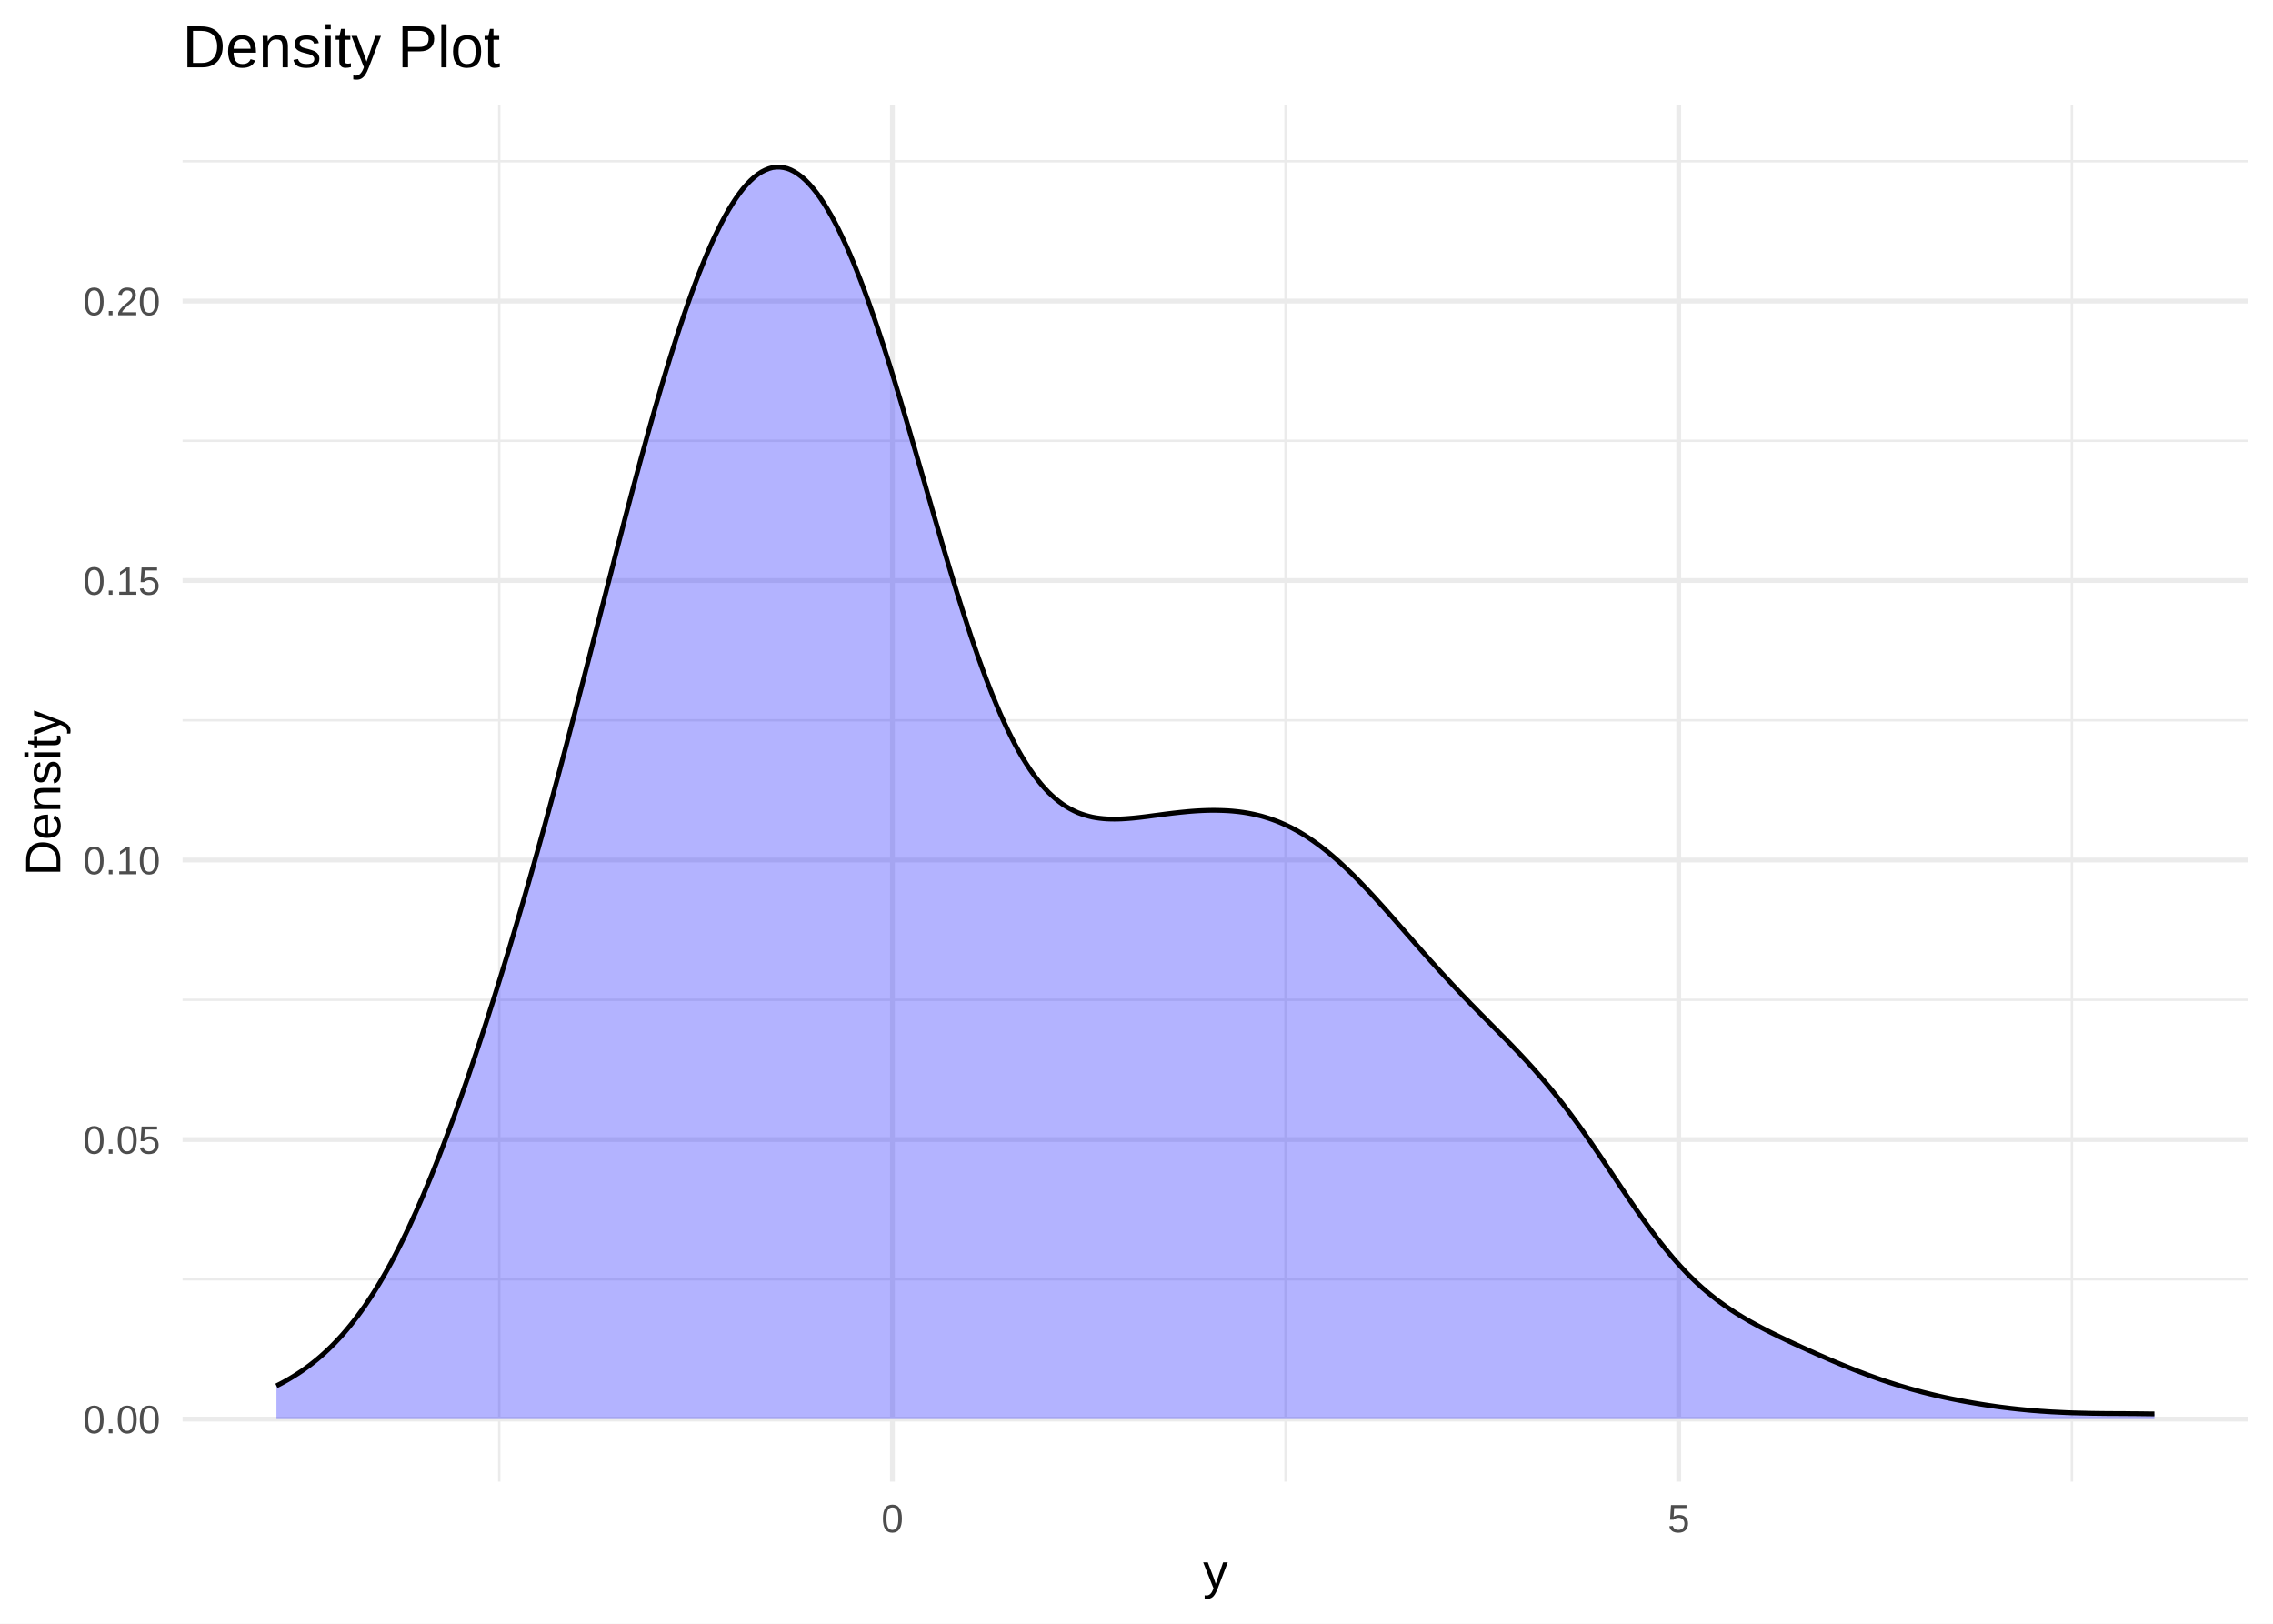
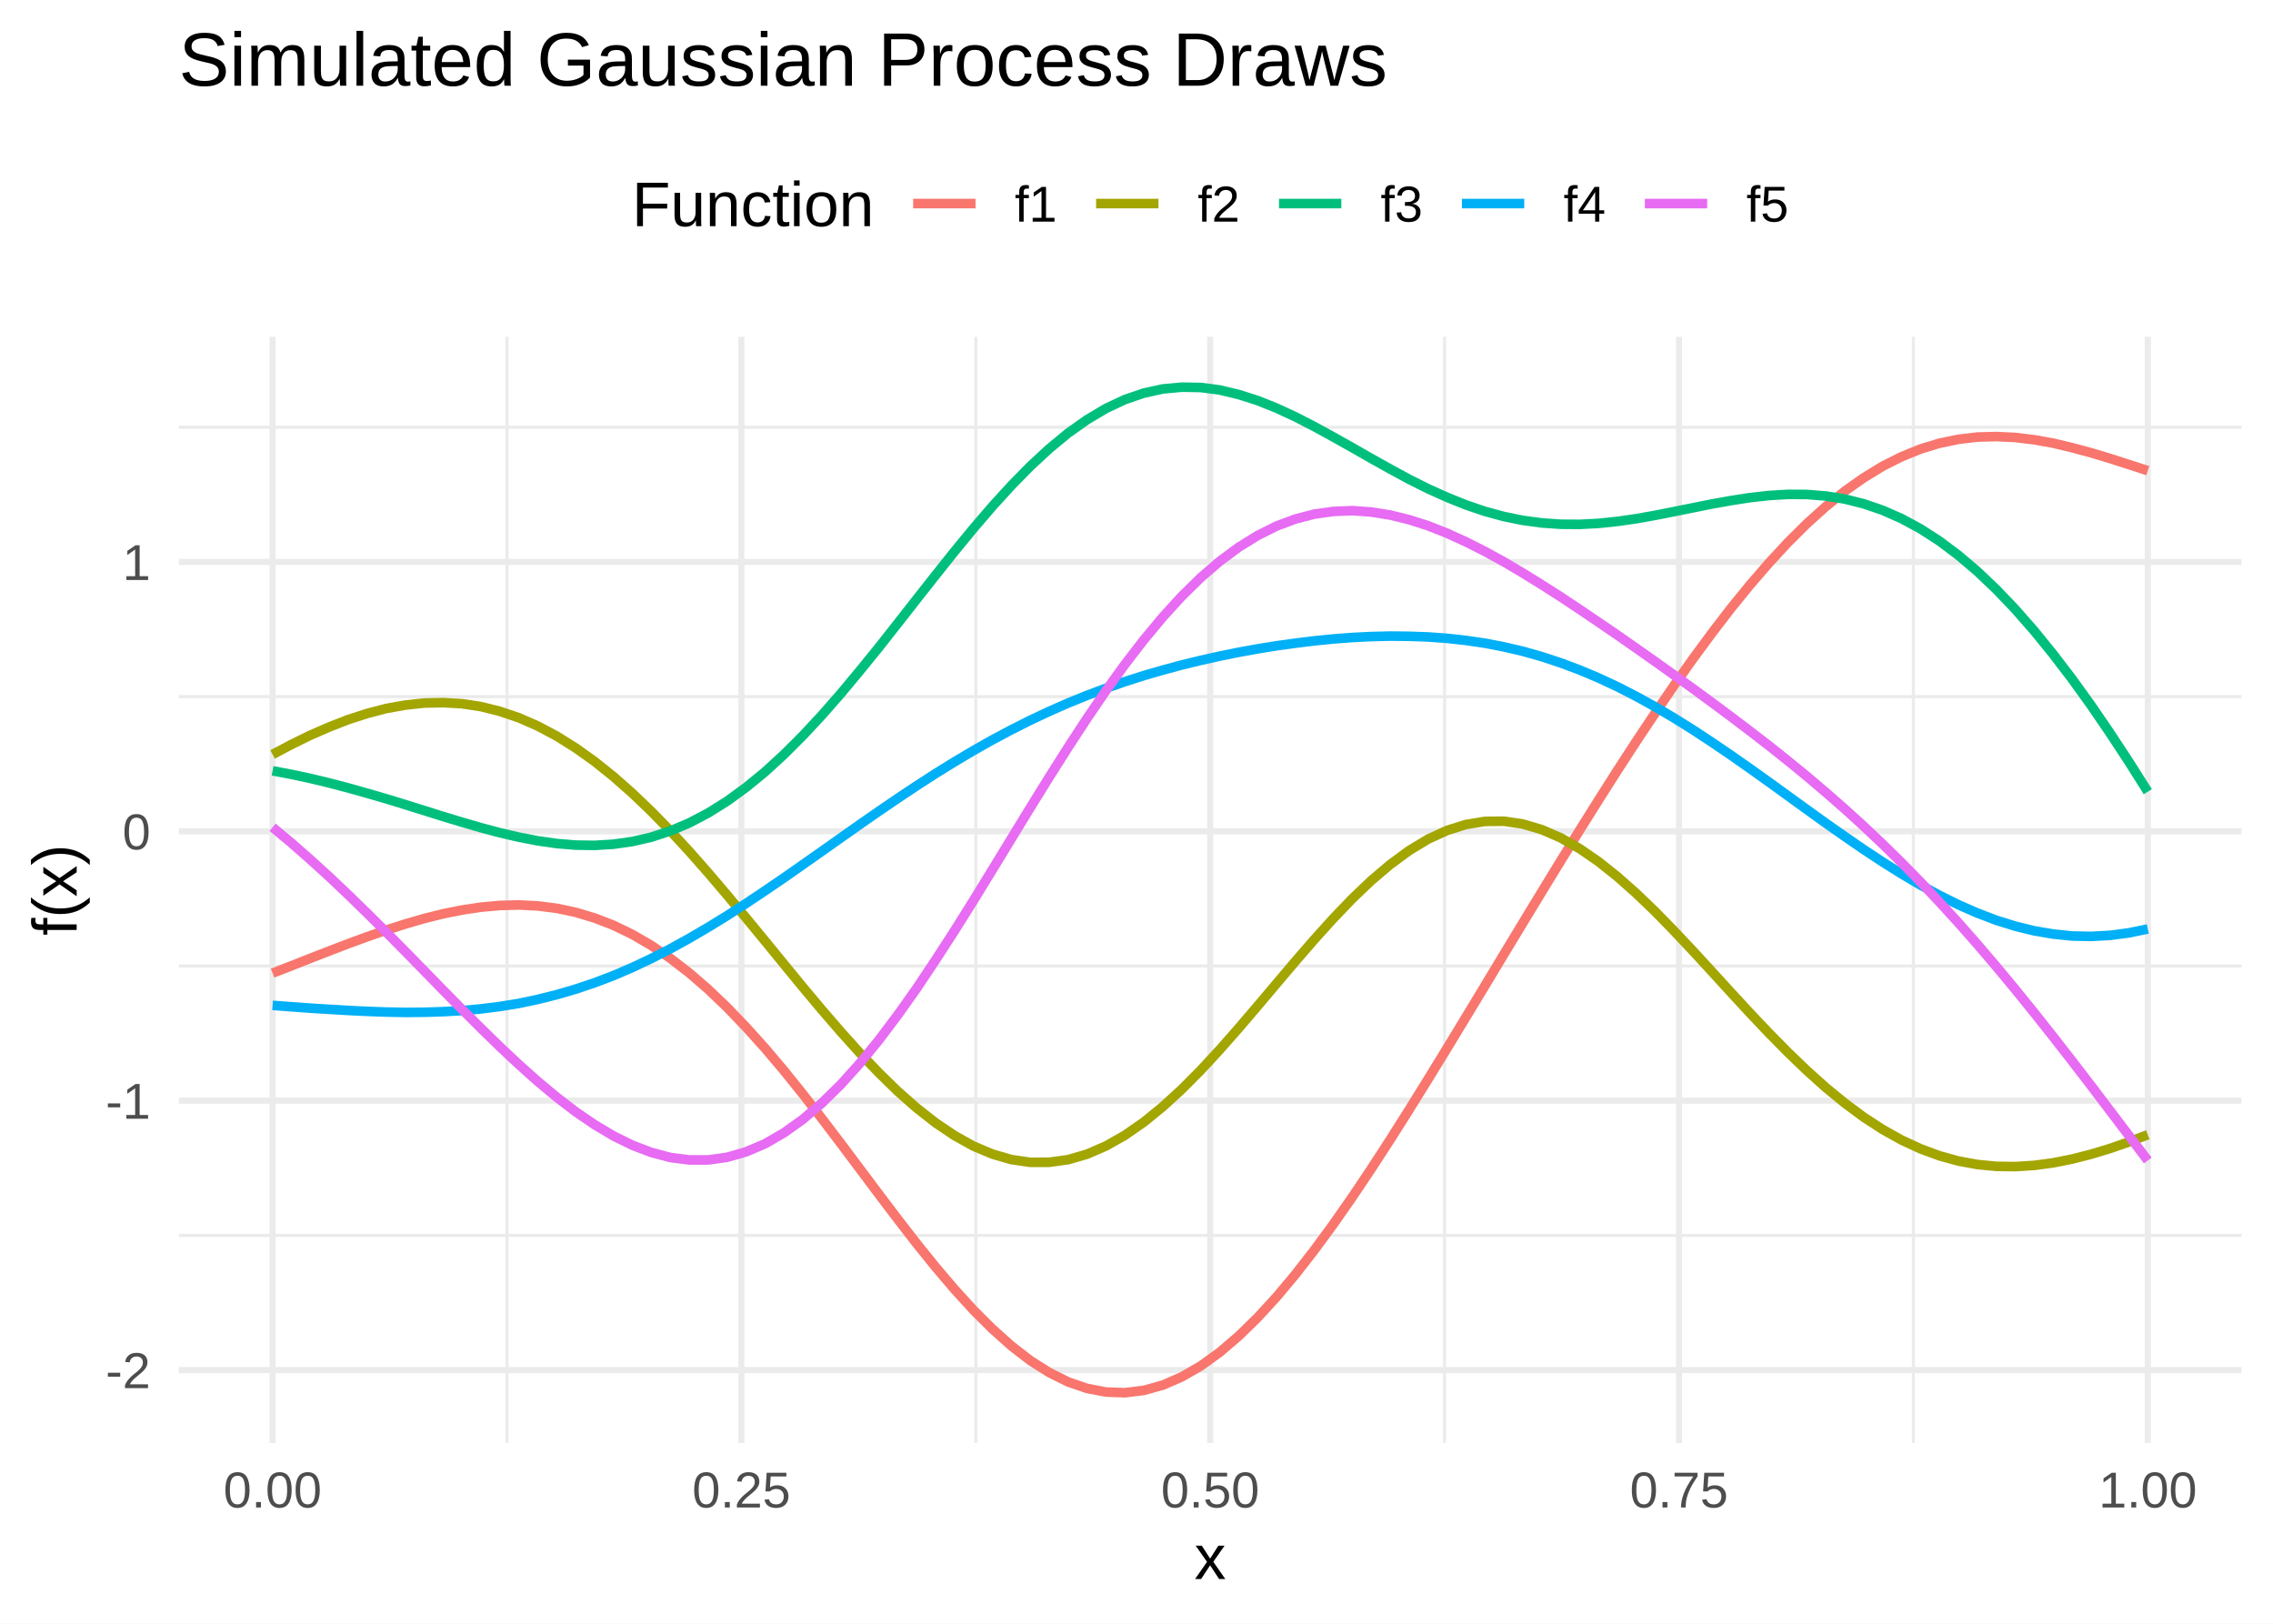
<svg xmlns="http://www.w3.org/2000/svg" class="svglite" width="504.00pt" height="360.00pt" viewBox="0 0 504.00 360.00">
  <defs>
    <style type="text/css">
    .svglite line, .svglite polyline, .svglite polygon, .svglite path, .svglite rect, .svglite circle {
      fill: none;
      stroke: #000000;
      stroke-linecap: round;
      stroke-linejoin: round;
      stroke-miterlimit: 10.00;
    }
    .svglite text {
      white-space: pre;
    }
  </style>
  </defs>
  <rect width="100%" height="100%" style="stroke: none; fill: #FFFFFF;" />
  <defs>
    <clipPath id="cpMC4wMHw1MDQuMDB8MC4wMHwzNjAuMDA=">
      <rect x="0.00" y="0.00" width="504.00" height="360.00" />
    </clipPath>
  </defs>
  <g clip-path="url(#cpMC4wMHw1MDQuMDB8MC4wMHwzNjAuMDA=)">
</g>
  <defs>
-     <clipPath id="cpNDAuNDh8NDk4LjUyfDIzLjE4fDMyOC41MA==">
-       <rect x="40.48" y="23.18" width="458.04" height="305.33" />
+     <clipPath id="cpMzkuNjV8NDk3LjAzfDc0LjY5fDMxOS45Mw==">
+       <rect x="39.65" y="74.69" width="457.37" height="245.24" />
    </clipPath>
  </defs>
-   <g clip-path="url(#cpNDAuNDh8NDk4LjUyfDIzLjE4fDMyOC41MA==)">
-     <polyline points="40.48,283.64 498.52,283.64 " style="stroke-width: 0.53; stroke: #EBEBEB; stroke-linecap: butt;" />
-     <polyline points="40.48,221.67 498.52,221.67 " style="stroke-width: 0.53; stroke: #EBEBEB; stroke-linecap: butt;" />
-     <polyline points="40.48,159.70 498.52,159.70 " style="stroke-width: 0.53; stroke: #EBEBEB; stroke-linecap: butt;" />
-     <polyline points="40.48,97.73 498.52,97.73 " style="stroke-width: 0.53; stroke: #EBEBEB; stroke-linecap: butt;" />
-     <polyline points="40.48,35.75 498.52,35.75 " style="stroke-width: 0.53; stroke: #EBEBEB; stroke-linecap: butt;" />
-     <polyline points="110.70,328.50 110.70,23.18 " style="stroke-width: 0.53; stroke: #EBEBEB; stroke-linecap: butt;" />
-     <polyline points="285.05,328.50 285.05,23.18 " style="stroke-width: 0.53; stroke: #EBEBEB; stroke-linecap: butt;" />
-     <polyline points="459.41,328.50 459.41,23.18 " style="stroke-width: 0.53; stroke: #EBEBEB; stroke-linecap: butt;" />
-     <polyline points="40.48,314.63 498.52,314.63 " style="stroke-width: 1.07; stroke: #EBEBEB; stroke-linecap: butt;" />
-     <polyline points="40.48,252.65 498.52,252.65 " style="stroke-width: 1.07; stroke: #EBEBEB; stroke-linecap: butt;" />
-     <polyline points="40.48,190.68 498.52,190.68 " style="stroke-width: 1.07; stroke: #EBEBEB; stroke-linecap: butt;" />
-     <polyline points="40.48,128.71 498.52,128.71 " style="stroke-width: 1.07; stroke: #EBEBEB; stroke-linecap: butt;" />
-     <polyline points="40.48,66.74 498.52,66.74 " style="stroke-width: 1.07; stroke: #EBEBEB; stroke-linecap: butt;" />
-     <polyline points="197.88,328.50 197.88,23.18 " style="stroke-width: 1.07; stroke: #EBEBEB; stroke-linecap: butt;" />
-     <polyline points="372.23,328.50 372.23,23.18 " style="stroke-width: 1.07; stroke: #EBEBEB; stroke-linecap: butt;" />
-     <polygon points="61.30,307.26 62.12,306.84 62.93,306.41 63.75,305.95 64.56,305.47 65.38,304.97 66.19,304.45 67.01,303.90 67.82,303.32 68.64,302.72 69.45,302.09 70.27,301.43 71.08,300.74 71.90,300.01 72.71,299.26 73.52,298.47 74.34,297.64 75.15,296.78 75.97,295.88 76.78,294.94 77.60,293.95 78.41,292.93 79.23,291.87 80.04,290.76 80.86,289.61 81.67,288.40 82.49,287.16 83.30,285.88 84.12,284.54 84.93,283.15 85.75,281.72 86.56,280.25 87.38,278.72 88.19,277.14 89.01,275.52 89.82,273.86 90.64,272.15 91.45,270.38 92.27,268.58 93.08,266.73 93.90,264.84 94.71,262.90 95.53,260.92 96.34,258.91 97.16,256.85 97.97,254.75 98.79,252.61 99.60,250.44 100.42,248.23 101.23,245.98 102.05,243.69 102.86,241.38 103.68,239.04 104.49,236.65 105.30,234.24 106.12,231.80 106.93,229.33 107.75,226.82 108.56,224.28 109.38,221.72 110.19,219.13 111.01,216.51 111.82,213.86 112.64,211.19 113.45,208.48 114.27,205.75 115.08,202.99 115.90,200.20 116.71,197.39 117.53,194.55 118.34,191.68 119.16,188.79 119.97,185.87 120.79,182.93 121.60,179.96 122.42,176.96 123.23,173.95 124.05,170.92 124.86,167.86 125.68,164.78 126.49,161.68 127.31,158.58 128.12,155.45 128.94,152.31 129.75,149.16 130.57,146.00 131.38,142.84 132.20,139.67 133.01,136.50 133.83,133.33 134.64,130.16 135.46,127.00 136.27,123.84 137.08,120.70 137.90,117.57 138.71,114.46 139.53,111.37 140.34,108.30 141.16,105.26 141.97,102.25 142.79,99.28 143.60,96.33 144.42,93.42 145.23,90.57 146.05,87.75 146.86,84.98 147.68,82.25 148.49,79.60 149.31,76.99 150.12,74.44 150.94,71.95 151.75,69.54 152.57,67.19 153.38,64.91 154.20,62.70 155.01,60.58 155.83,58.53 156.64,56.57 157.46,54.67 158.27,52.87 159.09,51.17 159.90,49.55 160.72,48.01 161.53,46.57 162.35,45.24 163.16,44.00 163.98,42.85 164.79,41.80 165.61,40.87 166.42,40.03 167.23,39.29 168.05,38.64 168.86,38.12 169.68,37.70 170.49,37.38 171.31,37.15 172.12,37.06 172.94,37.06 173.75,37.16 174.57,37.36 175.38,37.68 176.20,38.11 177.01,38.63 177.83,39.25 178.64,39.98 179.46,40.82 180.27,41.75 181.09,42.77 181.90,43.90 182.72,45.13 183.53,46.46 184.35,47.86 185.16,49.36 185.98,50.96 186.79,52.65 187.61,54.41 188.42,56.25 189.24,58.19 190.05,60.20 190.87,62.29 191.68,64.43 192.50,66.67 193.31,68.97 194.13,71.33 194.94,73.74 195.76,76.22 196.57,78.76 197.39,81.33 198.20,83.95 199.01,86.62 199.83,89.33 200.64,92.06 201.46,94.82 202.27,97.60 203.09,100.41 203.90,103.22 204.72,106.04 205.53,108.87 206.35,111.69 207.16,114.50 207.98,117.30 208.79,120.09 209.61,122.84 210.42,125.57 211.24,128.27 212.05,130.93 212.87,133.54 213.68,136.10 214.50,138.61 215.31,141.08 216.13,143.47 216.94,145.80 217.76,148.07 218.57,150.27 219.39,152.39 220.20,154.43 221.02,156.41 221.83,158.31 222.65,160.12 223.46,161.85 224.28,163.50 225.09,165.08 225.91,166.56 226.72,167.96 227.54,169.28 228.35,170.53 229.17,171.70 229.98,172.77 230.79,173.78 231.61,174.72 232.42,175.59 233.24,176.37 234.05,177.09 234.87,177.75 235.68,178.35 236.50,178.87 237.31,179.34 238.13,179.76 238.94,180.14 239.76,180.45 240.57,180.72 241.39,180.95 242.20,181.15 243.02,181.30 243.83,181.41 244.65,181.50 245.46,181.56 246.28,181.59 247.09,181.60 247.91,181.59 248.72,181.56 249.54,181.51 250.35,181.45 251.17,181.38 251.98,181.30 252.80,181.21 253.61,181.11 254.43,181.01 255.24,180.90 256.06,180.79 256.87,180.69 257.69,180.58 258.50,180.47 259.32,180.37 260.13,180.27 260.95,180.18 261.76,180.09 262.57,180.01 263.39,179.93 264.20,179.86 265.02,179.80 265.83,179.75 266.65,179.71 267.46,179.68 268.28,179.66 269.09,179.65 269.91,179.66 270.72,179.68 271.54,179.71 272.35,179.75 273.17,179.81 273.98,179.89 274.80,179.98 275.61,180.09 276.43,180.22 277.24,180.37 278.06,180.54 278.87,180.73 279.69,180.93 280.50,181.17 281.32,181.42 282.13,181.70 282.95,182.00 283.76,182.32 284.58,182.68 285.39,183.05 286.21,183.44 287.02,183.87 287.84,184.32 288.65,184.80 289.47,185.30 290.28,185.83 291.10,186.39 291.91,186.97 292.73,187.57 293.54,188.20 294.35,188.85 295.17,189.53 295.98,190.23 296.80,190.95 297.61,191.69 298.43,192.46 299.24,193.24 300.06,194.03 300.87,194.85 301.69,195.69 302.50,196.54 303.32,197.40 304.13,198.27 304.95,199.16 305.76,200.06 306.58,200.96 307.39,201.87 308.21,202.79 309.02,203.71 309.84,204.64 310.65,205.57 311.47,206.50 312.28,207.43 313.10,208.36 313.91,209.29 314.73,210.21 315.54,211.14 316.36,212.05 317.17,212.97 317.99,213.87 318.80,214.77 319.62,215.67 320.43,216.55 321.25,217.43 322.06,218.31 322.88,219.17 323.69,220.03 324.50,220.88 325.32,221.73 326.13,222.57 326.95,223.40 327.76,224.23 328.58,225.06 329.39,225.88 330.21,226.71 331.02,227.53 331.84,228.35 332.65,229.18 333.47,230.00 334.28,230.83 335.10,231.67 335.91,232.52 336.73,233.37 337.54,234.23 338.36,235.11 339.17,236.00 339.99,236.90 340.80,237.82 341.62,238.75 342.43,239.70 343.25,240.67 344.06,241.65 344.88,242.66 345.69,243.68 346.51,244.72 347.32,245.78 348.14,246.87 348.95,247.97 349.77,249.08 350.58,250.21 351.40,251.37 352.21,252.53 353.03,253.71 353.84,254.90 354.66,256.09 355.47,257.30 356.28,258.51 357.10,259.73 357.91,260.95 358.73,262.16 359.54,263.38 360.36,264.59 361.17,265.79 361.99,266.98 362.80,268.16 363.62,269.32 364.43,270.47 365.25,271.60 366.06,272.71 366.88,273.80 367.69,274.87 368.51,275.91 369.32,276.92 370.14,277.91 370.95,278.88 371.77,279.81 372.58,280.71 373.40,281.59 374.21,282.44 375.03,283.25 375.84,284.04 376.66,284.80 377.47,285.54 378.29,286.24 379.10,286.92 379.92,287.57 380.73,288.21 381.55,288.81 382.36,289.40 383.18,289.96 383.99,290.51 384.81,291.04 385.62,291.54 386.44,292.04 387.25,292.52 388.06,292.99 388.88,293.44 389.69,293.88 390.51,294.32 391.32,294.74 392.14,295.16 392.95,295.57 393.77,295.97 394.58,296.37 395.40,296.76 396.21,297.15 397.03,297.54 397.84,297.92 398.66,298.29 399.47,298.67 400.29,299.04 401.10,299.41 401.92,299.77 402.73,300.14 403.55,300.50 404.36,300.85 405.18,301.21 405.99,301.56 406.81,301.91 407.62,302.25 408.44,302.59 409.25,302.92 410.07,303.25 410.88,303.58 411.70,303.90 412.51,304.21 413.33,304.52 414.14,304.83 414.96,305.13 415.77,305.42 416.59,305.71 417.40,305.99 418.22,306.26 419.03,306.53 419.84,306.79 420.66,307.05 421.47,307.30 422.29,307.54 423.10,307.78 423.92,308.01 424.73,308.23 425.55,308.45 426.36,308.67 427.18,308.87 427.99,309.07 428.81,309.27 429.62,309.46 430.44,309.65 431.25,309.83 432.07,310.00 432.88,310.17 433.70,310.33 434.51,310.49 435.33,310.65 436.14,310.80 436.96,310.94 437.77,311.08 438.59,311.22 439.40,311.35 440.22,311.48 441.03,311.60 441.85,311.72 442.66,311.84 443.48,311.95 444.29,312.05 445.11,312.15 445.92,312.25 446.74,312.34 447.55,312.43 448.37,312.51 449.18,312.59 450.00,312.67 450.81,312.74 451.62,312.80 452.44,312.87 453.25,312.92 454.07,312.98 454.88,313.03 455.70,313.07 456.51,313.11 457.33,313.15 458.14,313.19 458.96,313.22 459.77,313.25 460.59,313.27 461.40,313.29 462.22,313.31 463.03,313.33 463.85,313.35 464.66,313.36 465.48,313.37 466.29,313.38 467.11,313.39 467.92,313.39 468.74,313.40 469.55,313.40 470.37,313.41 471.18,313.41 472.00,313.42 472.81,313.43 473.63,313.43 474.44,313.44 475.26,313.45 476.07,313.46 476.89,313.47 477.70,313.48 477.70,314.63 476.89,314.63 476.07,314.63 475.26,314.63 474.44,314.63 473.63,314.63 472.81,314.63 472.00,314.63 471.18,314.63 470.37,314.63 469.55,314.63 468.74,314.63 467.92,314.63 467.11,314.63 466.29,314.63 465.48,314.63 464.66,314.63 463.85,314.63 463.03,314.63 462.22,314.63 461.40,314.63 460.59,314.63 459.77,314.63 458.96,314.63 458.14,314.63 457.33,314.63 456.51,314.63 455.70,314.63 454.88,314.63 454.07,314.63 453.25,314.63 452.44,314.63 451.62,314.63 450.81,314.63 450.00,314.63 449.18,314.63 448.37,314.63 447.55,314.63 446.74,314.63 445.92,314.63 445.11,314.63 444.29,314.63 443.48,314.63 442.66,314.63 441.85,314.63 441.03,314.63 440.22,314.63 439.40,314.63 438.59,314.63 437.77,314.63 436.96,314.63 436.14,314.63 435.33,314.63 434.51,314.63 433.70,314.63 432.88,314.63 432.07,314.63 431.25,314.63 430.44,314.63 429.62,314.63 428.81,314.63 427.99,314.63 427.18,314.63 426.36,314.63 425.55,314.63 424.73,314.63 423.92,314.63 423.10,314.63 422.29,314.63 421.47,314.63 420.66,314.63 419.84,314.63 419.03,314.63 418.22,314.63 417.40,314.63 416.59,314.63 415.77,314.63 414.96,314.63 414.14,314.63 413.33,314.63 412.51,314.63 411.70,314.63 410.88,314.63 410.07,314.63 409.25,314.63 408.44,314.63 407.62,314.63 406.81,314.63 405.99,314.63 405.18,314.63 404.36,314.63 403.55,314.63 402.73,314.63 401.92,314.63 401.10,314.63 400.29,314.63 399.47,314.63 398.66,314.63 397.84,314.63 397.03,314.63 396.21,314.63 395.40,314.63 394.58,314.63 393.77,314.63 392.95,314.63 392.14,314.63 391.32,314.63 390.51,314.63 389.69,314.63 388.88,314.63 388.06,314.63 387.25,314.63 386.44,314.63 385.62,314.63 384.81,314.63 383.99,314.63 383.18,314.63 382.36,314.63 381.55,314.63 380.73,314.63 379.92,314.63 379.10,314.63 378.29,314.63 377.47,314.63 376.66,314.63 375.84,314.63 375.03,314.63 374.21,314.63 373.40,314.63 372.58,314.63 371.77,314.63 370.95,314.63 370.14,314.63 369.32,314.63 368.51,314.63 367.69,314.63 366.88,314.63 366.06,314.63 365.25,314.63 364.43,314.63 363.62,314.63 362.80,314.63 361.99,314.63 361.17,314.63 360.36,314.63 359.54,314.63 358.73,314.63 357.91,314.63 357.10,314.63 356.28,314.63 355.47,314.63 354.66,314.63 353.84,314.63 353.03,314.63 352.21,314.63 351.40,314.63 350.58,314.63 349.77,314.63 348.95,314.63 348.14,314.63 347.32,314.63 346.51,314.63 345.69,314.63 344.88,314.63 344.06,314.63 343.25,314.63 342.43,314.63 341.62,314.63 340.80,314.63 339.99,314.63 339.17,314.63 338.36,314.63 337.54,314.63 336.73,314.63 335.91,314.63 335.10,314.63 334.28,314.63 333.47,314.63 332.65,314.63 331.84,314.63 331.02,314.63 330.21,314.63 329.39,314.63 328.58,314.63 327.76,314.63 326.95,314.63 326.13,314.63 325.32,314.63 324.50,314.63 323.69,314.63 322.88,314.63 322.06,314.63 321.25,314.63 320.43,314.63 319.62,314.63 318.80,314.63 317.99,314.63 317.17,314.63 316.36,314.63 315.54,314.63 314.73,314.63 313.91,314.63 313.10,314.63 312.28,314.63 311.47,314.63 310.65,314.63 309.84,314.63 309.02,314.63 308.21,314.63 307.39,314.63 306.58,314.63 305.76,314.63 304.95,314.63 304.13,314.63 303.32,314.63 302.50,314.63 301.69,314.63 300.87,314.63 300.06,314.63 299.24,314.63 298.43,314.63 297.61,314.63 296.80,314.63 295.98,314.63 295.17,314.63 294.35,314.63 293.54,314.63 292.73,314.63 291.91,314.63 291.10,314.63 290.28,314.63 289.47,314.63 288.65,314.63 287.84,314.63 287.02,314.63 286.21,314.63 285.39,314.63 284.58,314.63 283.76,314.63 282.95,314.63 282.13,314.63 281.32,314.63 280.50,314.63 279.69,314.63 278.87,314.63 278.06,314.63 277.24,314.63 276.43,314.63 275.61,314.63 274.80,314.63 273.98,314.63 273.17,314.63 272.35,314.63 271.54,314.63 270.72,314.63 269.91,314.63 269.09,314.63 268.28,314.63 267.46,314.63 266.65,314.63 265.83,314.63 265.02,314.63 264.20,314.63 263.39,314.63 262.57,314.63 261.76,314.63 260.95,314.63 260.13,314.63 259.32,314.63 258.50,314.63 257.69,314.63 256.87,314.63 256.06,314.63 255.24,314.63 254.43,314.63 253.61,314.63 252.80,314.63 251.98,314.63 251.17,314.63 250.35,314.63 249.54,314.63 248.72,314.63 247.91,314.63 247.09,314.63 246.28,314.63 245.46,314.63 244.65,314.63 243.83,314.63 243.02,314.63 242.20,314.63 241.39,314.63 240.57,314.63 239.76,314.63 238.94,314.63 238.13,314.63 237.31,314.63 236.50,314.63 235.68,314.63 234.87,314.63 234.05,314.63 233.24,314.63 232.42,314.63 231.61,314.63 230.79,314.63 229.98,314.63 229.17,314.63 228.35,314.63 227.54,314.63 226.72,314.63 225.91,314.63 225.09,314.63 224.28,314.63 223.46,314.63 222.65,314.63 221.83,314.63 221.02,314.63 220.20,314.63 219.39,314.63 218.57,314.63 217.76,314.63 216.94,314.63 216.13,314.63 215.31,314.63 214.50,314.63 213.68,314.63 212.87,314.63 212.05,314.63 211.24,314.63 210.42,314.63 209.61,314.63 208.79,314.63 207.98,314.63 207.16,314.63 206.35,314.63 205.53,314.63 204.72,314.63 203.90,314.63 203.09,314.63 202.27,314.63 201.46,314.63 200.64,314.63 199.83,314.63 199.01,314.63 198.20,314.63 197.39,314.63 196.57,314.63 195.76,314.63 194.94,314.63 194.13,314.63 193.31,314.63 192.50,314.63 191.68,314.63 190.87,314.63 190.05,314.63 189.24,314.63 188.42,314.63 187.61,314.63 186.79,314.63 185.98,314.63 185.16,314.63 184.35,314.63 183.53,314.63 182.72,314.63 181.90,314.63 181.09,314.63 180.27,314.63 179.46,314.63 178.64,314.63 177.83,314.63 177.01,314.63 176.20,314.63 175.38,314.63 174.57,314.63 173.75,314.63 172.94,314.63 172.12,314.63 171.31,314.63 170.49,314.63 169.68,314.63 168.86,314.63 168.05,314.63 167.23,314.63 166.42,314.63 165.61,314.63 164.79,314.63 163.98,314.63 163.16,314.63 162.35,314.63 161.53,314.63 160.72,314.63 159.90,314.63 159.09,314.63 158.27,314.63 157.46,314.63 156.64,314.63 155.83,314.63 155.01,314.63 154.20,314.63 153.38,314.63 152.57,314.63 151.75,314.63 150.94,314.63 150.12,314.63 149.31,314.63 148.49,314.63 147.68,314.63 146.86,314.63 146.05,314.63 145.23,314.63 144.42,314.63 143.60,314.63 142.79,314.63 141.97,314.63 141.16,314.63 140.34,314.63 139.53,314.63 138.71,314.63 137.90,314.63 137.08,314.63 136.27,314.63 135.46,314.63 134.64,314.63 133.83,314.63 133.01,314.63 132.20,314.63 131.38,314.63 130.57,314.63 129.75,314.63 128.94,314.63 128.12,314.63 127.31,314.63 126.49,314.63 125.68,314.63 124.86,314.63 124.05,314.63 123.23,314.63 122.42,314.63 121.60,314.63 120.79,314.63 119.97,314.63 119.16,314.63 118.34,314.63 117.53,314.63 116.71,314.63 115.90,314.63 115.08,314.63 114.27,314.63 113.45,314.63 112.64,314.63 111.82,314.63 111.01,314.63 110.19,314.63 109.38,314.63 108.56,314.63 107.75,314.63 106.93,314.63 106.12,314.63 105.30,314.63 104.49,314.63 103.68,314.63 102.86,314.63 102.05,314.63 101.23,314.63 100.42,314.63 99.60,314.63 98.79,314.63 97.97,314.63 97.16,314.63 96.34,314.63 95.53,314.63 94.71,314.63 93.90,314.63 93.08,314.63 92.27,314.63 91.45,314.63 90.64,314.63 89.82,314.63 89.01,314.63 88.19,314.63 87.38,314.63 86.56,314.63 85.75,314.63 84.93,314.63 84.12,314.63 83.30,314.63 82.49,314.63 81.67,314.63 80.86,314.63 80.04,314.63 79.23,314.63 78.41,314.63 77.60,314.63 76.78,314.63 75.97,314.63 75.15,314.63 74.34,314.63 73.52,314.63 72.71,314.63 71.90,314.63 71.08,314.63 70.27,314.63 69.45,314.63 68.64,314.63 67.82,314.63 67.01,314.63 66.19,314.63 65.38,314.63 64.56,314.63 63.75,314.63 62.93,314.63 62.12,314.63 61.30,314.63 " style="stroke-width: 0.00; stroke: none; stroke-linecap: butt; fill: #0000FF; fill-opacity: 0.30;" />
-     <polyline points="61.30,307.26 62.12,306.84 62.93,306.41 63.75,305.95 64.56,305.47 65.38,304.97 66.19,304.45 67.01,303.90 67.82,303.32 68.64,302.72 69.45,302.09 70.27,301.43 71.08,300.74 71.90,300.01 72.71,299.26 73.52,298.47 74.34,297.64 75.15,296.78 75.97,295.88 76.78,294.94 77.60,293.95 78.41,292.93 79.23,291.87 80.04,290.76 80.86,289.61 81.67,288.40 82.49,287.16 83.30,285.88 84.12,284.54 84.93,283.15 85.75,281.72 86.56,280.25 87.38,278.72 88.19,277.14 89.01,275.52 89.82,273.86 90.64,272.15 91.45,270.38 92.27,268.58 93.08,266.73 93.90,264.84 94.71,262.90 95.53,260.92 96.34,258.91 97.16,256.85 97.97,254.75 98.79,252.61 99.60,250.44 100.42,248.23 101.23,245.98 102.05,243.69 102.86,241.38 103.68,239.04 104.49,236.65 105.30,234.24 106.12,231.80 106.93,229.33 107.75,226.82 108.56,224.28 109.38,221.72 110.19,219.13 111.01,216.51 111.82,213.86 112.64,211.19 113.45,208.48 114.27,205.75 115.08,202.99 115.90,200.20 116.71,197.39 117.53,194.55 118.34,191.68 119.16,188.79 119.97,185.87 120.79,182.93 121.60,179.96 122.42,176.96 123.23,173.95 124.05,170.92 124.86,167.86 125.68,164.78 126.49,161.68 127.31,158.58 128.12,155.45 128.94,152.31 129.75,149.16 130.57,146.00 131.38,142.84 132.20,139.67 133.01,136.50 133.83,133.33 134.64,130.16 135.46,127.00 136.27,123.84 137.08,120.70 137.90,117.57 138.71,114.46 139.53,111.37 140.34,108.30 141.16,105.26 141.97,102.25 142.79,99.28 143.60,96.33 144.42,93.42 145.23,90.57 146.05,87.75 146.86,84.98 147.68,82.25 148.49,79.60 149.31,76.99 150.12,74.44 150.94,71.95 151.75,69.54 152.57,67.19 153.38,64.91 154.20,62.70 155.01,60.58 155.83,58.53 156.64,56.57 157.46,54.67 158.27,52.87 159.09,51.17 159.90,49.55 160.72,48.01 161.53,46.57 162.35,45.24 163.16,44.00 163.98,42.85 164.79,41.80 165.61,40.87 166.42,40.03 167.23,39.29 168.05,38.64 168.86,38.12 169.68,37.70 170.49,37.38 171.31,37.15 172.12,37.06 172.94,37.06 173.75,37.16 174.57,37.36 175.38,37.68 176.20,38.11 177.01,38.63 177.83,39.25 178.64,39.98 179.46,40.82 180.27,41.75 181.09,42.77 181.90,43.90 182.72,45.13 183.53,46.46 184.35,47.86 185.16,49.36 185.98,50.96 186.79,52.65 187.61,54.41 188.42,56.25 189.24,58.19 190.05,60.20 190.87,62.29 191.68,64.43 192.50,66.67 193.31,68.97 194.13,71.33 194.94,73.74 195.76,76.22 196.57,78.76 197.39,81.33 198.20,83.95 199.01,86.62 199.83,89.33 200.64,92.06 201.46,94.82 202.27,97.60 203.09,100.41 203.90,103.22 204.72,106.04 205.53,108.87 206.35,111.69 207.16,114.50 207.98,117.30 208.79,120.09 209.61,122.84 210.42,125.57 211.24,128.27 212.05,130.93 212.87,133.54 213.68,136.10 214.50,138.61 215.31,141.08 216.13,143.47 216.94,145.80 217.76,148.07 218.57,150.27 219.39,152.39 220.20,154.43 221.02,156.41 221.83,158.31 222.65,160.12 223.46,161.85 224.28,163.50 225.09,165.08 225.91,166.56 226.72,167.96 227.54,169.28 228.35,170.53 229.17,171.70 229.98,172.77 230.79,173.78 231.61,174.72 232.42,175.59 233.24,176.37 234.05,177.09 234.87,177.75 235.68,178.35 236.50,178.87 237.31,179.34 238.13,179.76 238.94,180.14 239.76,180.45 240.57,180.72 241.39,180.95 242.20,181.15 243.02,181.30 243.83,181.41 244.65,181.50 245.46,181.56 246.28,181.59 247.09,181.60 247.91,181.59 248.72,181.56 249.54,181.51 250.35,181.45 251.17,181.38 251.98,181.30 252.80,181.21 253.61,181.11 254.43,181.01 255.24,180.90 256.06,180.79 256.87,180.69 257.69,180.58 258.50,180.47 259.32,180.37 260.13,180.27 260.95,180.18 261.76,180.09 262.57,180.01 263.39,179.93 264.20,179.86 265.02,179.80 265.83,179.75 266.65,179.71 267.46,179.68 268.28,179.66 269.09,179.65 269.91,179.66 270.72,179.68 271.54,179.71 272.35,179.75 273.17,179.81 273.98,179.89 274.80,179.98 275.61,180.09 276.43,180.22 277.24,180.37 278.06,180.54 278.87,180.73 279.69,180.93 280.50,181.17 281.32,181.42 282.13,181.70 282.95,182.00 283.76,182.32 284.58,182.68 285.39,183.05 286.21,183.44 287.02,183.87 287.84,184.32 288.65,184.80 289.47,185.30 290.28,185.83 291.10,186.39 291.91,186.97 292.73,187.57 293.54,188.20 294.35,188.85 295.17,189.53 295.98,190.23 296.80,190.95 297.61,191.69 298.43,192.46 299.24,193.24 300.06,194.03 300.87,194.85 301.69,195.69 302.50,196.54 303.32,197.40 304.13,198.27 304.95,199.16 305.76,200.06 306.58,200.96 307.39,201.87 308.21,202.79 309.02,203.71 309.84,204.64 310.65,205.57 311.47,206.50 312.28,207.43 313.10,208.36 313.91,209.29 314.73,210.21 315.54,211.14 316.36,212.05 317.17,212.97 317.99,213.87 318.80,214.77 319.62,215.67 320.43,216.55 321.25,217.43 322.06,218.31 322.88,219.17 323.69,220.03 324.50,220.88 325.32,221.73 326.13,222.57 326.95,223.40 327.76,224.23 328.58,225.06 329.39,225.88 330.21,226.71 331.02,227.53 331.84,228.35 332.65,229.18 333.47,230.00 334.28,230.83 335.10,231.67 335.91,232.52 336.73,233.37 337.54,234.23 338.36,235.11 339.17,236.00 339.99,236.90 340.80,237.82 341.62,238.75 342.43,239.70 343.25,240.67 344.06,241.65 344.88,242.66 345.69,243.68 346.51,244.72 347.32,245.78 348.14,246.87 348.95,247.97 349.77,249.08 350.58,250.21 351.40,251.37 352.21,252.53 353.03,253.71 353.84,254.90 354.66,256.09 355.47,257.30 356.28,258.51 357.10,259.73 357.91,260.95 358.73,262.16 359.54,263.38 360.36,264.59 361.17,265.79 361.99,266.98 362.80,268.16 363.62,269.32 364.43,270.47 365.25,271.60 366.06,272.71 366.88,273.80 367.69,274.87 368.51,275.91 369.32,276.92 370.14,277.91 370.95,278.88 371.77,279.81 372.58,280.71 373.40,281.59 374.21,282.44 375.03,283.25 375.84,284.04 376.66,284.80 377.47,285.54 378.29,286.24 379.10,286.92 379.92,287.57 380.73,288.21 381.55,288.81 382.36,289.40 383.18,289.96 383.99,290.51 384.81,291.04 385.62,291.54 386.44,292.04 387.25,292.52 388.06,292.99 388.88,293.44 389.69,293.88 390.51,294.32 391.32,294.74 392.14,295.16 392.95,295.57 393.77,295.97 394.58,296.37 395.40,296.76 396.21,297.15 397.03,297.54 397.84,297.92 398.66,298.29 399.47,298.67 400.29,299.04 401.10,299.41 401.92,299.77 402.73,300.14 403.55,300.50 404.36,300.85 405.18,301.21 405.99,301.56 406.81,301.91 407.62,302.25 408.44,302.59 409.25,302.92 410.07,303.25 410.88,303.58 411.70,303.90 412.51,304.21 413.33,304.52 414.14,304.83 414.96,305.13 415.77,305.42 416.59,305.71 417.40,305.99 418.22,306.26 419.03,306.53 419.84,306.79 420.66,307.05 421.47,307.30 422.29,307.54 423.10,307.78 423.92,308.01 424.73,308.23 425.55,308.45 426.36,308.67 427.18,308.87 427.99,309.07 428.81,309.27 429.62,309.46 430.44,309.65 431.25,309.83 432.07,310.00 432.88,310.17 433.70,310.33 434.51,310.49 435.33,310.65 436.14,310.80 436.96,310.94 437.77,311.08 438.59,311.22 439.40,311.35 440.22,311.48 441.03,311.60 441.85,311.72 442.66,311.84 443.48,311.95 444.29,312.05 445.11,312.15 445.92,312.25 446.74,312.34 447.55,312.43 448.37,312.51 449.18,312.59 450.00,312.67 450.81,312.74 451.62,312.80 452.44,312.87 453.25,312.92 454.07,312.98 454.88,313.03 455.70,313.07 456.51,313.11 457.33,313.15 458.14,313.19 458.96,313.22 459.77,313.25 460.59,313.27 461.40,313.29 462.22,313.31 463.03,313.33 463.85,313.35 464.66,313.36 465.48,313.37 466.29,313.38 467.11,313.39 467.92,313.39 468.74,313.40 469.55,313.40 470.37,313.41 471.18,313.41 472.00,313.42 472.81,313.43 473.63,313.43 474.44,313.44 475.26,313.45 476.07,313.46 476.89,313.47 477.70,313.48 " style="stroke-width: 1.07; stroke-linecap: butt;" />
+   <g clip-path="url(#cpMzkuNjV8NDk3LjAzfDc0LjY5fDMxOS45Mw==)">
+     <polyline points="39.65,273.90 497.03,273.90 " style="stroke-width: 0.68; stroke: #EBEBEB; stroke-linecap: butt;" />
+     <polyline points="39.65,214.17 497.03,214.17 " style="stroke-width: 0.68; stroke: #EBEBEB; stroke-linecap: butt;" />
+     <polyline points="39.65,154.45 497.03,154.45 " style="stroke-width: 0.68; stroke: #EBEBEB; stroke-linecap: butt;" />
+     <polyline points="39.65,94.72 497.03,94.72 " style="stroke-width: 0.68; stroke: #EBEBEB; stroke-linecap: butt;" />
+     <polyline points="112.42,319.93 112.42,74.69 " style="stroke-width: 0.68; stroke: #EBEBEB; stroke-linecap: butt;" />
+     <polyline points="216.37,319.93 216.37,74.69 " style="stroke-width: 0.68; stroke: #EBEBEB; stroke-linecap: butt;" />
+     <polyline points="320.31,319.93 320.31,74.69 " style="stroke-width: 0.68; stroke: #EBEBEB; stroke-linecap: butt;" />
+     <polyline points="424.26,319.93 424.26,74.69 " style="stroke-width: 0.68; stroke: #EBEBEB; stroke-linecap: butt;" />
+     <polyline points="39.65,303.76 497.03,303.76 " style="stroke-width: 1.36; stroke: #EBEBEB; stroke-linecap: butt;" />
+     <polyline points="39.65,244.03 497.03,244.03 " style="stroke-width: 1.36; stroke: #EBEBEB; stroke-linecap: butt;" />
+     <polyline points="39.65,184.31 497.03,184.31 " style="stroke-width: 1.36; stroke: #EBEBEB; stroke-linecap: butt;" />
+     <polyline points="39.65,124.58 497.03,124.58 " style="stroke-width: 1.36; stroke: #EBEBEB; stroke-linecap: butt;" />
+     <polyline points="60.44,319.93 60.44,74.69 " style="stroke-width: 1.36; stroke: #EBEBEB; stroke-linecap: butt;" />
+     <polyline points="164.39,319.93 164.39,74.69 " style="stroke-width: 1.36; stroke: #EBEBEB; stroke-linecap: butt;" />
+     <polyline points="268.34,319.93 268.34,74.69 " style="stroke-width: 1.36; stroke: #EBEBEB; stroke-linecap: butt;" />
+     <polyline points="372.29,319.93 372.29,74.69 " style="stroke-width: 1.36; stroke: #EBEBEB; stroke-linecap: butt;" />
+     <polyline points="476.24,319.93 476.24,74.69 " style="stroke-width: 1.36; stroke: #EBEBEB; stroke-linecap: butt;" />
+     <polyline points="60.44,215.75 64.64,214.12 68.84,212.46 73.04,210.83 77.24,209.22 81.44,207.68 85.64,206.22 89.84,204.87 94.04,203.65 98.24,202.60 102.44,201.76 106.64,201.13 110.84,200.75 115.04,200.64 119.24,200.85 123.44,201.38 127.64,202.27 131.84,203.53 136.04,205.15 140.24,207.19 144.44,209.63 148.64,212.47 152.84,215.72 157.04,219.35 161.24,223.37 165.44,227.75 169.64,232.41 173.84,237.38 178.04,242.60 182.24,248.00 186.44,253.52 190.64,259.13 194.84,264.73 199.04,270.27 203.24,275.69 207.44,280.90 211.64,285.84 215.84,290.45 220.04,294.63 224.24,298.39 228.44,301.64 232.64,304.30 236.84,306.39 241.04,307.83 245.24,308.63 249.44,308.78 253.64,308.26 257.84,307.09 262.04,305.27 266.24,302.84 270.44,299.82 274.64,296.23 278.84,292.13 283.04,287.55 287.24,282.54 291.44,277.14 295.64,271.43 299.84,265.41 304.04,259.15 308.24,252.69 312.44,246.05 316.64,239.28 320.84,232.44 325.04,225.52 329.24,218.58 333.44,211.61 337.64,204.67 341.84,197.76 346.04,190.90 350.24,184.10 354.44,177.40 358.64,170.80 362.84,164.34 367.04,158.05 371.24,151.91 375.44,145.99 379.64,140.29 383.84,134.83 388.04,129.67 392.24,124.81 396.44,120.27 400.64,116.10 404.84,112.31 409.04,108.90 413.24,105.94 417.44,103.37 421.64,101.26 425.84,99.55 430.04,98.27 434.24,97.40 438.44,96.90 442.64,96.79 446.84,96.99 451.04,97.50 455.24,98.25 459.44,99.25 463.64,100.38 467.84,101.64 472.04,102.99 476.24,104.35 " style="stroke-width: 2.13; stroke: #F8766D; stroke-linecap: butt;" />
+     <polyline points="60.44,167.27 64.64,165.05 68.84,162.99 73.04,161.17 77.24,159.53 81.44,158.18 85.64,157.08 89.84,156.33 94.04,155.87 98.24,155.78 102.44,156.02 106.64,156.66 110.84,157.71 115.04,159.13 119.24,160.97 123.44,163.20 127.64,165.83 131.84,168.82 136.04,172.19 140.24,175.90 144.44,179.92 148.64,184.22 152.84,188.76 157.04,193.53 161.24,198.46 165.44,203.53 169.64,208.63 173.84,213.77 178.04,218.89 182.24,223.90 186.44,228.76 190.64,233.43 194.84,237.83 199.04,241.93 203.24,245.64 207.44,248.93 211.64,251.76 215.84,254.10 220.04,255.87 224.24,257.09 228.44,257.70 232.64,257.69 236.84,257.11 241.04,255.89 245.24,254.07 249.44,251.69 253.64,248.77 257.84,245.35 262.04,241.50 266.24,237.28 270.44,232.74 274.64,227.97 278.84,223.05 283.04,218.08 287.24,213.12 291.44,208.28 295.64,203.63 299.84,199.25 304.04,195.24 308.24,191.68 312.44,188.59 316.64,186.05 320.84,184.12 325.04,182.80 329.24,182.11 333.44,182.07 337.64,182.69 341.84,183.93 346.04,185.75 350.24,188.14 354.44,191.03 358.64,194.38 362.84,198.10 367.04,202.14 371.24,206.44 375.44,210.90 379.64,215.47 383.84,220.07 388.04,224.62 392.24,229.05 396.44,233.31 400.64,237.35 404.84,241.12 409.04,244.56 413.24,247.68 417.44,250.41 421.64,252.76 425.84,254.70 430.04,256.25 434.24,257.41 438.44,258.18 442.64,258.59 446.84,258.65 451.04,258.38 455.24,257.82 459.44,256.98 463.64,255.91 467.84,254.64 472.04,253.18 476.24,251.58 " style="stroke-width: 2.13; stroke: #A3A500; stroke-linecap: butt;" />
+     <polyline points="60.44,170.90 64.64,171.69 68.84,172.59 73.04,173.60 77.24,174.70 81.44,175.88 85.64,177.10 89.84,178.39 94.04,179.70 98.24,181.02 102.44,182.29 106.64,183.51 110.84,184.63 115.04,185.61 119.24,186.42 123.44,187.02 127.64,187.37 131.84,187.43 136.04,187.17 140.24,186.57 144.44,185.60 148.64,184.22 152.84,182.45 157.04,180.24 161.24,177.62 165.44,174.56 169.64,171.12 173.84,167.27 178.04,163.07 182.24,158.56 186.44,153.77 190.64,148.73 194.84,143.56 199.04,138.23 203.24,132.87 207.44,127.54 211.64,122.27 215.84,117.16 220.04,112.27 224.24,107.66 228.44,103.38 232.64,99.49 236.84,96.02 241.04,93.05 245.24,90.55 249.44,88.58 253.64,87.15 257.84,86.23 262.04,85.84 266.24,85.91 270.44,86.46 274.64,87.46 278.84,88.80 283.04,90.48 287.24,92.42 291.44,94.58 295.64,96.88 299.84,99.24 304.04,101.64 308.24,103.98 312.44,106.26 316.64,108.36 320.84,110.25 325.04,111.94 329.24,113.37 333.44,114.51 337.64,115.37 341.84,115.94 346.04,116.23 350.24,116.26 354.44,116.04 358.64,115.60 362.84,115.00 367.04,114.25 371.24,113.42 375.44,112.57 379.64,111.73 383.84,110.98 388.04,110.33 392.24,109.86 396.44,109.61 400.64,109.63 404.84,109.97 409.04,110.64 413.24,111.69 417.44,113.13 421.64,114.98 425.84,117.25 430.04,119.96 434.24,123.11 438.44,126.68 442.64,130.67 446.84,135.07 451.04,139.86 455.24,145.03 459.44,150.52 463.64,156.35 467.84,162.49 472.04,168.88 476.24,175.53 " style="stroke-width: 2.13; stroke: #00BF7D; stroke-linecap: butt;" />
+     <polyline points="60.44,222.90 64.64,223.21 68.84,223.52 73.04,223.78 77.24,224.03 81.44,224.23 85.64,224.38 89.84,224.46 94.04,224.43 98.24,224.30 102.44,224.06 106.64,223.68 110.84,223.15 115.04,222.47 119.24,221.58 123.44,220.53 127.64,219.30 131.84,217.89 136.04,216.29 140.24,214.49 144.44,212.50 148.64,210.35 152.84,208.04 157.04,205.58 161.24,203.00 165.44,200.29 169.64,197.48 173.84,194.62 178.04,191.68 182.24,188.73 186.44,185.76 190.64,182.80 194.84,179.88 199.04,177.02 203.24,174.22 207.44,171.51 211.64,168.91 215.84,166.42 220.04,164.04 224.24,161.81 228.44,159.69 232.64,157.72 236.84,155.87 241.04,154.17 245.24,152.59 249.44,151.12 253.64,149.78 257.84,148.56 262.04,147.43 266.24,146.41 270.44,145.47 274.64,144.62 278.84,143.86 283.04,143.18 287.24,142.60 291.44,142.08 295.64,141.66 299.84,141.34 304.04,141.13 308.24,141.03 312.44,141.07 316.64,141.22 320.84,141.52 325.04,141.99 329.24,142.60 333.44,143.41 337.64,144.39 341.84,145.58 346.04,146.96 350.24,148.53 354.44,150.30 358.64,152.26 362.84,154.41 367.04,156.73 371.24,159.21 375.44,161.84 379.64,164.60 383.84,167.46 388.04,170.40 392.24,173.40 396.44,176.44 400.64,179.48 404.84,182.50 409.04,185.45 413.24,188.34 417.44,191.11 421.64,193.75 425.84,196.22 430.04,198.51 434.24,200.59 438.44,202.43 442.64,204.03 446.84,205.34 451.04,206.37 455.24,207.09 459.44,207.52 463.64,207.61 467.84,207.38 472.04,206.83 476.24,205.96 " style="stroke-width: 2.13; stroke: #00B0F6; stroke-linecap: butt;" />
+     <polyline points="60.44,183.42 64.64,186.91 68.84,190.60 73.04,194.42 77.24,198.40 81.44,202.49 85.64,206.67 89.84,210.92 94.04,215.22 98.24,219.52 102.44,223.78 106.64,227.97 110.84,232.07 115.04,236.01 119.24,239.76 123.44,243.26 127.64,246.48 131.84,249.35 136.04,251.85 140.24,253.92 144.44,255.52 148.64,256.63 152.84,257.17 157.04,257.17 161.24,256.58 165.44,255.37 169.64,253.58 173.84,251.15 178.04,248.15 182.24,244.56 186.44,240.44 190.64,235.78 194.84,230.63 199.04,225.07 203.24,219.15 207.44,212.86 211.64,206.37 215.84,199.67 220.04,192.83 224.24,185.95 228.44,179.08 232.64,172.31 236.84,165.68 241.04,159.26 245.24,153.10 249.44,147.29 253.64,141.84 257.84,136.80 262.04,132.19 266.24,128.07 270.44,124.45 274.64,121.34 278.84,118.74 283.04,116.64 287.24,115.07 291.44,113.98 295.64,113.39 299.84,113.22 304.04,113.52 308.24,114.19 312.44,115.22 316.64,116.56 320.84,118.22 325.04,120.13 329.24,122.25 333.44,124.55 337.64,127.03 341.84,129.63 346.04,132.31 350.24,135.10 354.44,137.94 358.64,140.81 362.84,143.74 367.04,146.70 371.24,149.69 375.44,152.71 379.64,155.79 383.84,158.91 388.04,162.10 392.24,165.33 396.44,168.68 400.64,172.11 404.84,175.68 409.04,179.35 413.24,183.17 417.44,187.14 421.64,191.26 425.84,195.54 430.04,199.99 434.24,204.59 438.44,209.36 442.64,214.28 446.84,219.34 451.04,224.53 455.24,229.83 459.44,235.22 463.64,240.68 467.84,246.22 472.04,251.75 476.24,257.30 " style="stroke-width: 2.13; stroke: #E76BF3; stroke-linecap: butt;" />
  </g>
  <g clip-path="url(#cpMC4wMHw1MDQuMDB8MC4wMHwzNjAuMDA=)">
-     <text x="35.55" y="317.78" text-anchor="end" style="font-size: 8.80px;fill: #4D4D4D; font-family: &quot;Arial&quot;;" textLength="17.14px" lengthAdjust="spacingAndGlyphs">0.00</text>
-     <text x="35.55" y="255.80" text-anchor="end" style="font-size: 8.80px;fill: #4D4D4D; font-family: &quot;Arial&quot;;" textLength="17.14px" lengthAdjust="spacingAndGlyphs">0.05</text>
-     <text x="35.55" y="193.83" text-anchor="end" style="font-size: 8.80px;fill: #4D4D4D; font-family: &quot;Arial&quot;;" textLength="17.14px" lengthAdjust="spacingAndGlyphs">0.10</text>
-     <text x="35.55" y="131.86" text-anchor="end" style="font-size: 8.80px;fill: #4D4D4D; font-family: &quot;Arial&quot;;" textLength="17.14px" lengthAdjust="spacingAndGlyphs">0.15</text>
-     <text x="35.55" y="69.89" text-anchor="end" style="font-size: 8.80px;fill: #4D4D4D; font-family: &quot;Arial&quot;;" textLength="17.14px" lengthAdjust="spacingAndGlyphs">0.20</text>
-     <text x="197.88" y="339.74" text-anchor="middle" style="font-size: 8.80px;fill: #4D4D4D; font-family: &quot;Arial&quot;;" textLength="4.90px" lengthAdjust="spacingAndGlyphs">0</text>
-     <text x="372.23" y="339.74" text-anchor="middle" style="font-size: 8.80px;fill: #4D4D4D; font-family: &quot;Arial&quot;;" textLength="4.90px" lengthAdjust="spacingAndGlyphs">5</text>
-     <text x="269.50" y="352.20" text-anchor="middle" style="font-size: 11.00px; font-family: &quot;Arial&quot;;" textLength="5.50px" lengthAdjust="spacingAndGlyphs">y</text>
-     <text transform="translate(13.36,175.84) rotate(-90)" text-anchor="middle" style="font-size: 11.00px; font-family: &quot;Arial&quot;;" textLength="36.68px" lengthAdjust="spacingAndGlyphs">Density</text>
-     <text x="40.48" y="14.93" style="font-size: 13.20px; font-family: &quot;Arial&quot;;" textLength="70.38px" lengthAdjust="spacingAndGlyphs">Density Plot</text>
+     <text x="33.38" y="307.76" text-anchor="end" style="font-size: 11.20px;fill: #4D4D4D; font-family: &quot;Arial&quot;;" textLength="9.95px" lengthAdjust="spacingAndGlyphs">-2</text>
+     <text x="33.38" y="248.04" text-anchor="end" style="font-size: 11.20px;fill: #4D4D4D; font-family: &quot;Arial&quot;;" textLength="9.95px" lengthAdjust="spacingAndGlyphs">-1</text>
+     <text x="33.38" y="188.32" text-anchor="end" style="font-size: 11.20px;fill: #4D4D4D; font-family: &quot;Arial&quot;;" textLength="6.22px" lengthAdjust="spacingAndGlyphs">0</text>
+     <text x="33.38" y="128.59" text-anchor="end" style="font-size: 11.20px;fill: #4D4D4D; font-family: &quot;Arial&quot;;" textLength="6.22px" lengthAdjust="spacingAndGlyphs">1</text>
+     <text x="60.44" y="334.22" text-anchor="middle" style="font-size: 11.20px;fill: #4D4D4D; font-family: &quot;Arial&quot;;" textLength="21.77px" lengthAdjust="spacingAndGlyphs">0.00</text>
+     <text x="164.39" y="334.22" text-anchor="middle" style="font-size: 11.20px;fill: #4D4D4D; font-family: &quot;Arial&quot;;" textLength="21.77px" lengthAdjust="spacingAndGlyphs">0.25</text>
+     <text x="268.34" y="334.22" text-anchor="middle" style="font-size: 11.20px;fill: #4D4D4D; font-family: &quot;Arial&quot;;" textLength="21.77px" lengthAdjust="spacingAndGlyphs">0.50</text>
+     <text x="372.29" y="334.22" text-anchor="middle" style="font-size: 11.20px;fill: #4D4D4D; font-family: &quot;Arial&quot;;" textLength="21.77px" lengthAdjust="spacingAndGlyphs">0.75</text>
+     <text x="476.24" y="334.22" text-anchor="middle" style="font-size: 11.20px;fill: #4D4D4D; font-family: &quot;Arial&quot;;" textLength="21.77px" lengthAdjust="spacingAndGlyphs">1.00</text>
+     <text x="268.34" y="350.08" text-anchor="middle" style="font-size: 14.00px; font-family: &quot;Arial&quot;;" textLength="7.00px" lengthAdjust="spacingAndGlyphs">x</text>
+     <text transform="translate(17.00,197.31) rotate(-90)" text-anchor="middle" style="font-size: 14.00px; font-family: &quot;Arial&quot;;" textLength="20.20px" lengthAdjust="spacingAndGlyphs">f(x)</text>
+     <text x="140.11" y="50.14" style="font-size: 14.00px; font-family: &quot;Arial&quot;;" textLength="53.68px" lengthAdjust="spacingAndGlyphs">Function</text>
+     <line x1="202.48" y1="45.13" x2="216.31" y2="45.13" style="stroke-width: 2.13; stroke: #F8766D; stroke-linecap: butt;" />
+     <line x1="243.04" y1="45.13" x2="256.87" y2="45.13" style="stroke-width: 2.13; stroke: #A3A500; stroke-linecap: butt;" />
+     <line x1="283.60" y1="45.13" x2="297.42" y2="45.13" style="stroke-width: 2.13; stroke: #00BF7D; stroke-linecap: butt;" />
+     <line x1="324.16" y1="45.13" x2="337.98" y2="45.13" style="stroke-width: 2.13; stroke: #00B0F6; stroke-linecap: butt;" />
+     <line x1="364.72" y1="45.13" x2="378.54" y2="45.13" style="stroke-width: 2.13; stroke: #E76BF3; stroke-linecap: butt;" />
+     <text x="225.01" y="49.13" style="font-size: 11.20px; font-family: &quot;Arial&quot;;" textLength="9.33px" lengthAdjust="spacingAndGlyphs">f1</text>
+     <text x="265.57" y="49.13" style="font-size: 11.20px; font-family: &quot;Arial&quot;;" textLength="9.33px" lengthAdjust="spacingAndGlyphs">f2</text>
+     <text x="306.13" y="49.13" style="font-size: 11.20px; font-family: &quot;Arial&quot;;" textLength="9.33px" lengthAdjust="spacingAndGlyphs">f3</text>
+     <text x="346.69" y="49.13" style="font-size: 11.20px; font-family: &quot;Arial&quot;;" textLength="9.33px" lengthAdjust="spacingAndGlyphs">f4</text>
+     <text x="387.24" y="49.13" style="font-size: 11.20px; font-family: &quot;Arial&quot;;" textLength="9.33px" lengthAdjust="spacingAndGlyphs">f5</text>
+     <text x="39.65" y="19.01" style="font-size: 16.80px; font-family: &quot;Arial&quot;;" textLength="267.98px" lengthAdjust="spacingAndGlyphs">Simulated Gaussian Process Draws</text>
  </g>
</svg>
